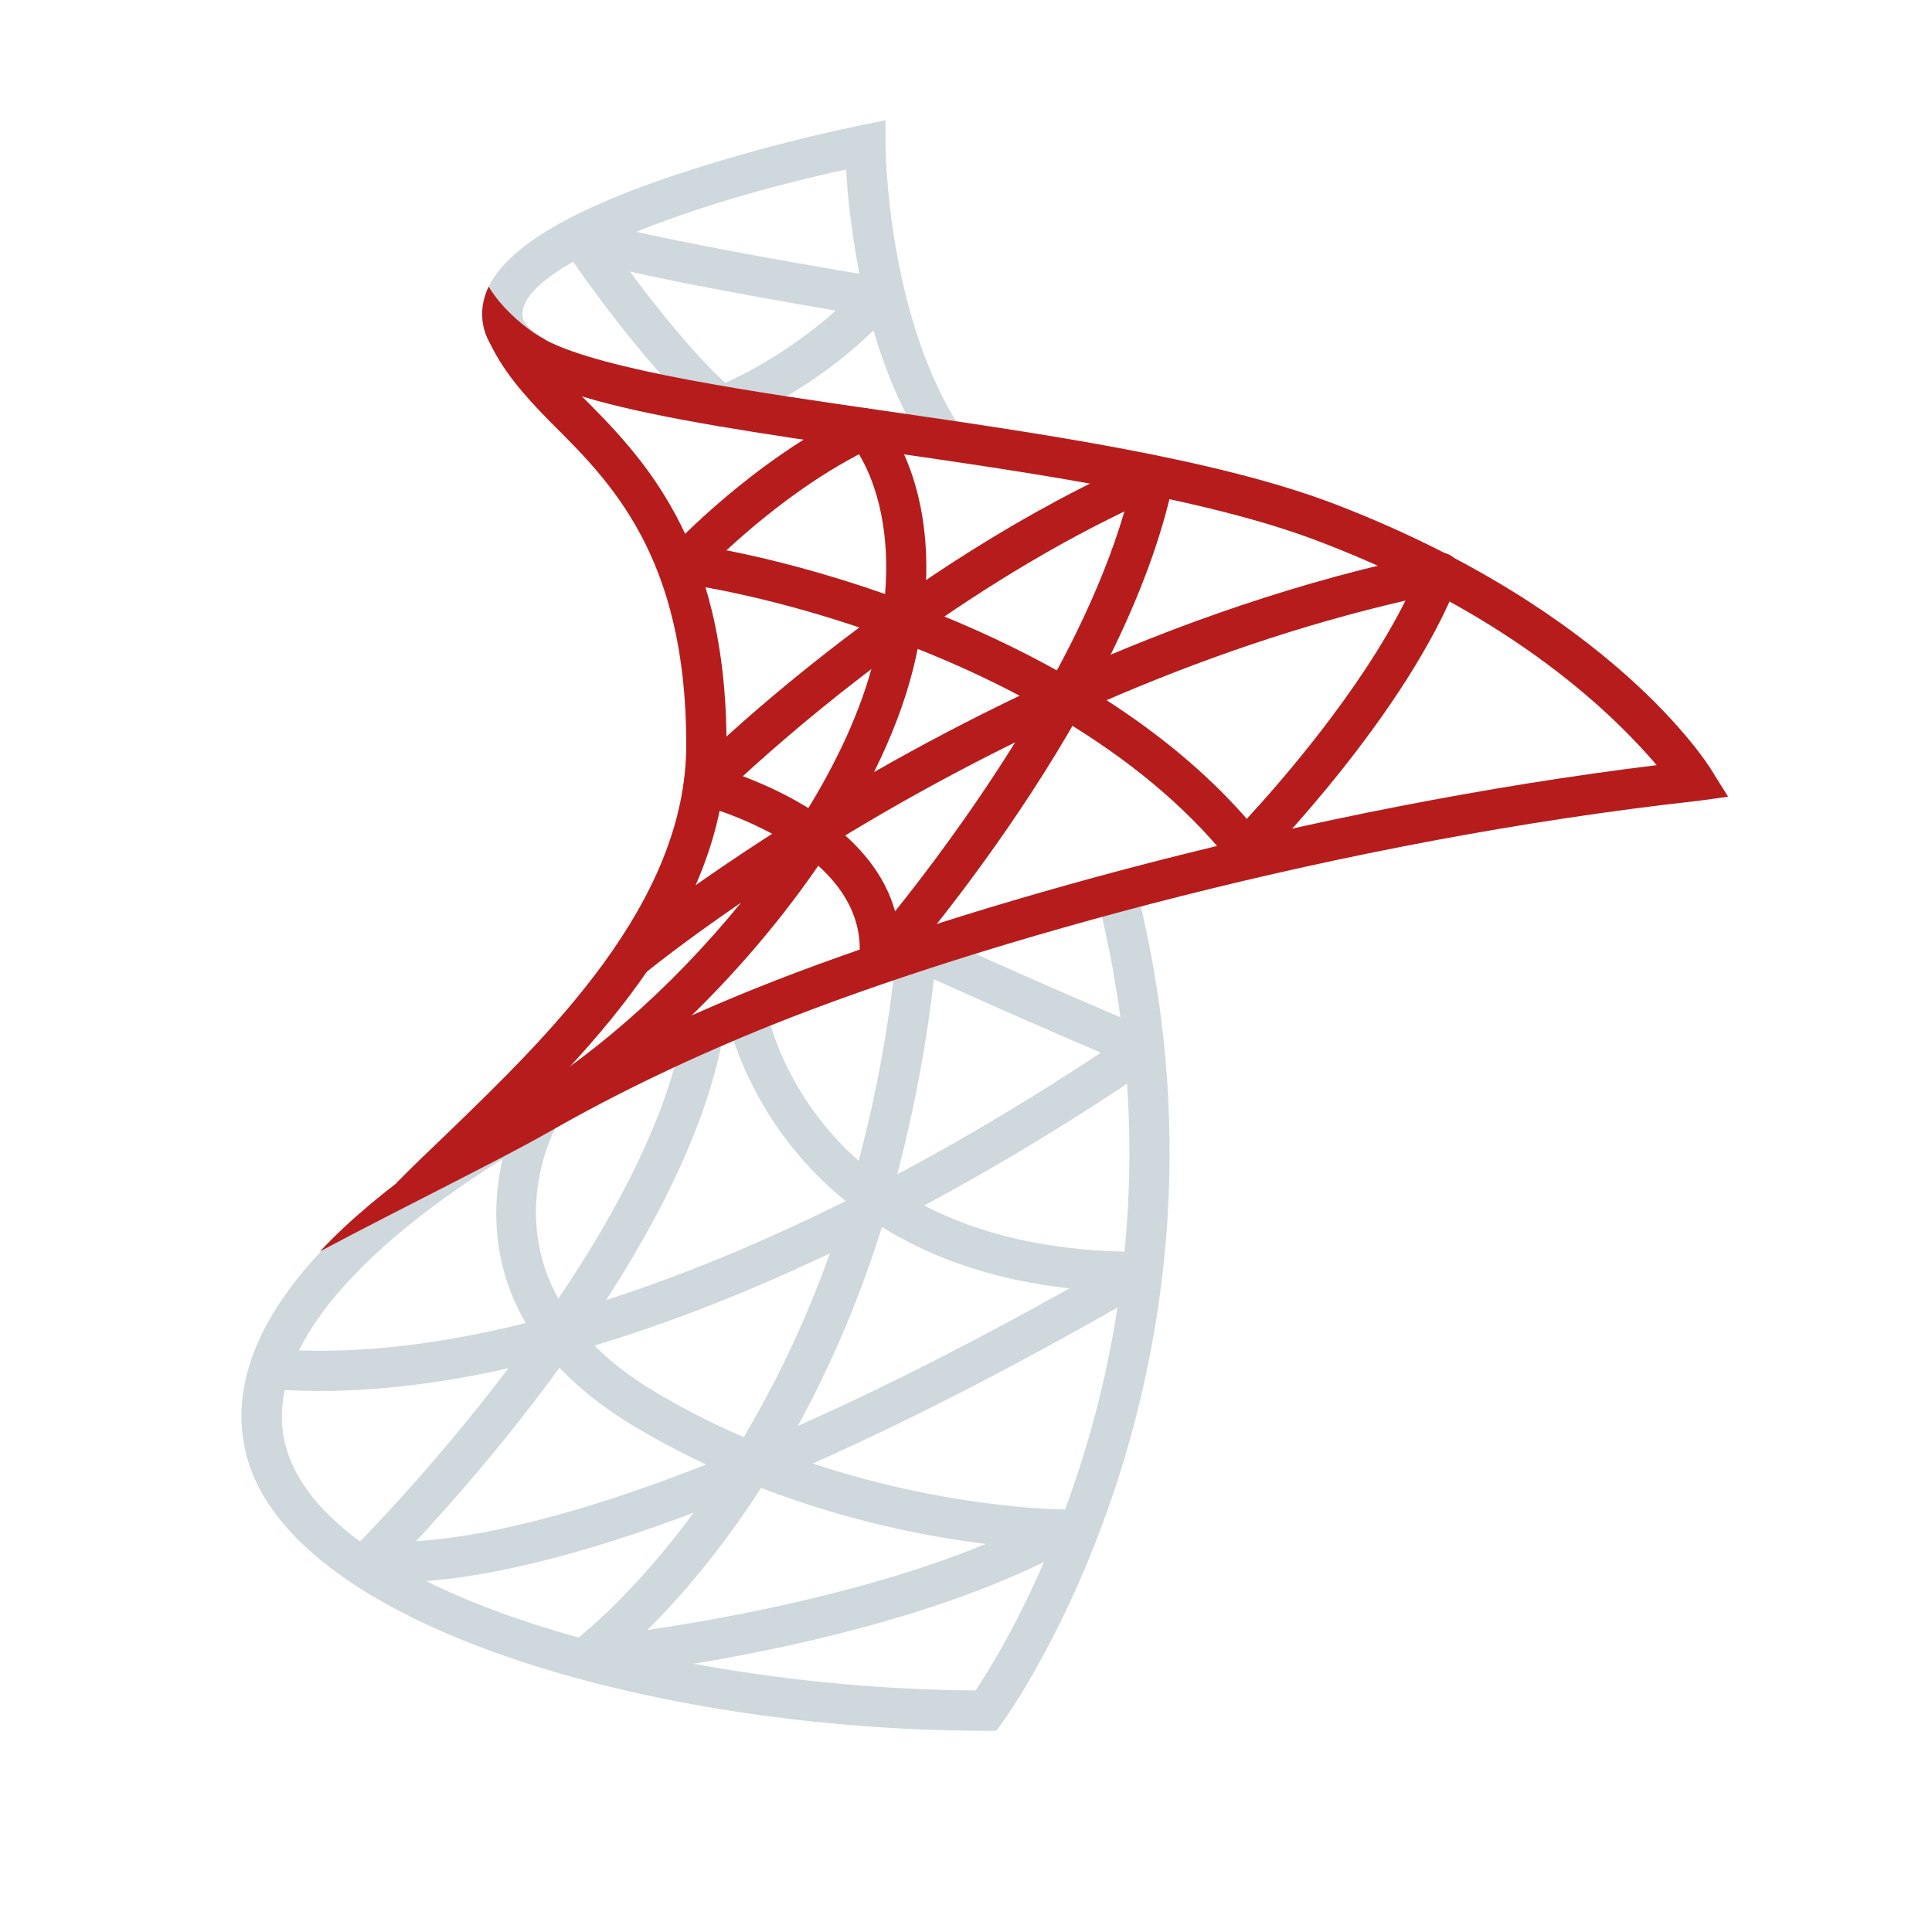
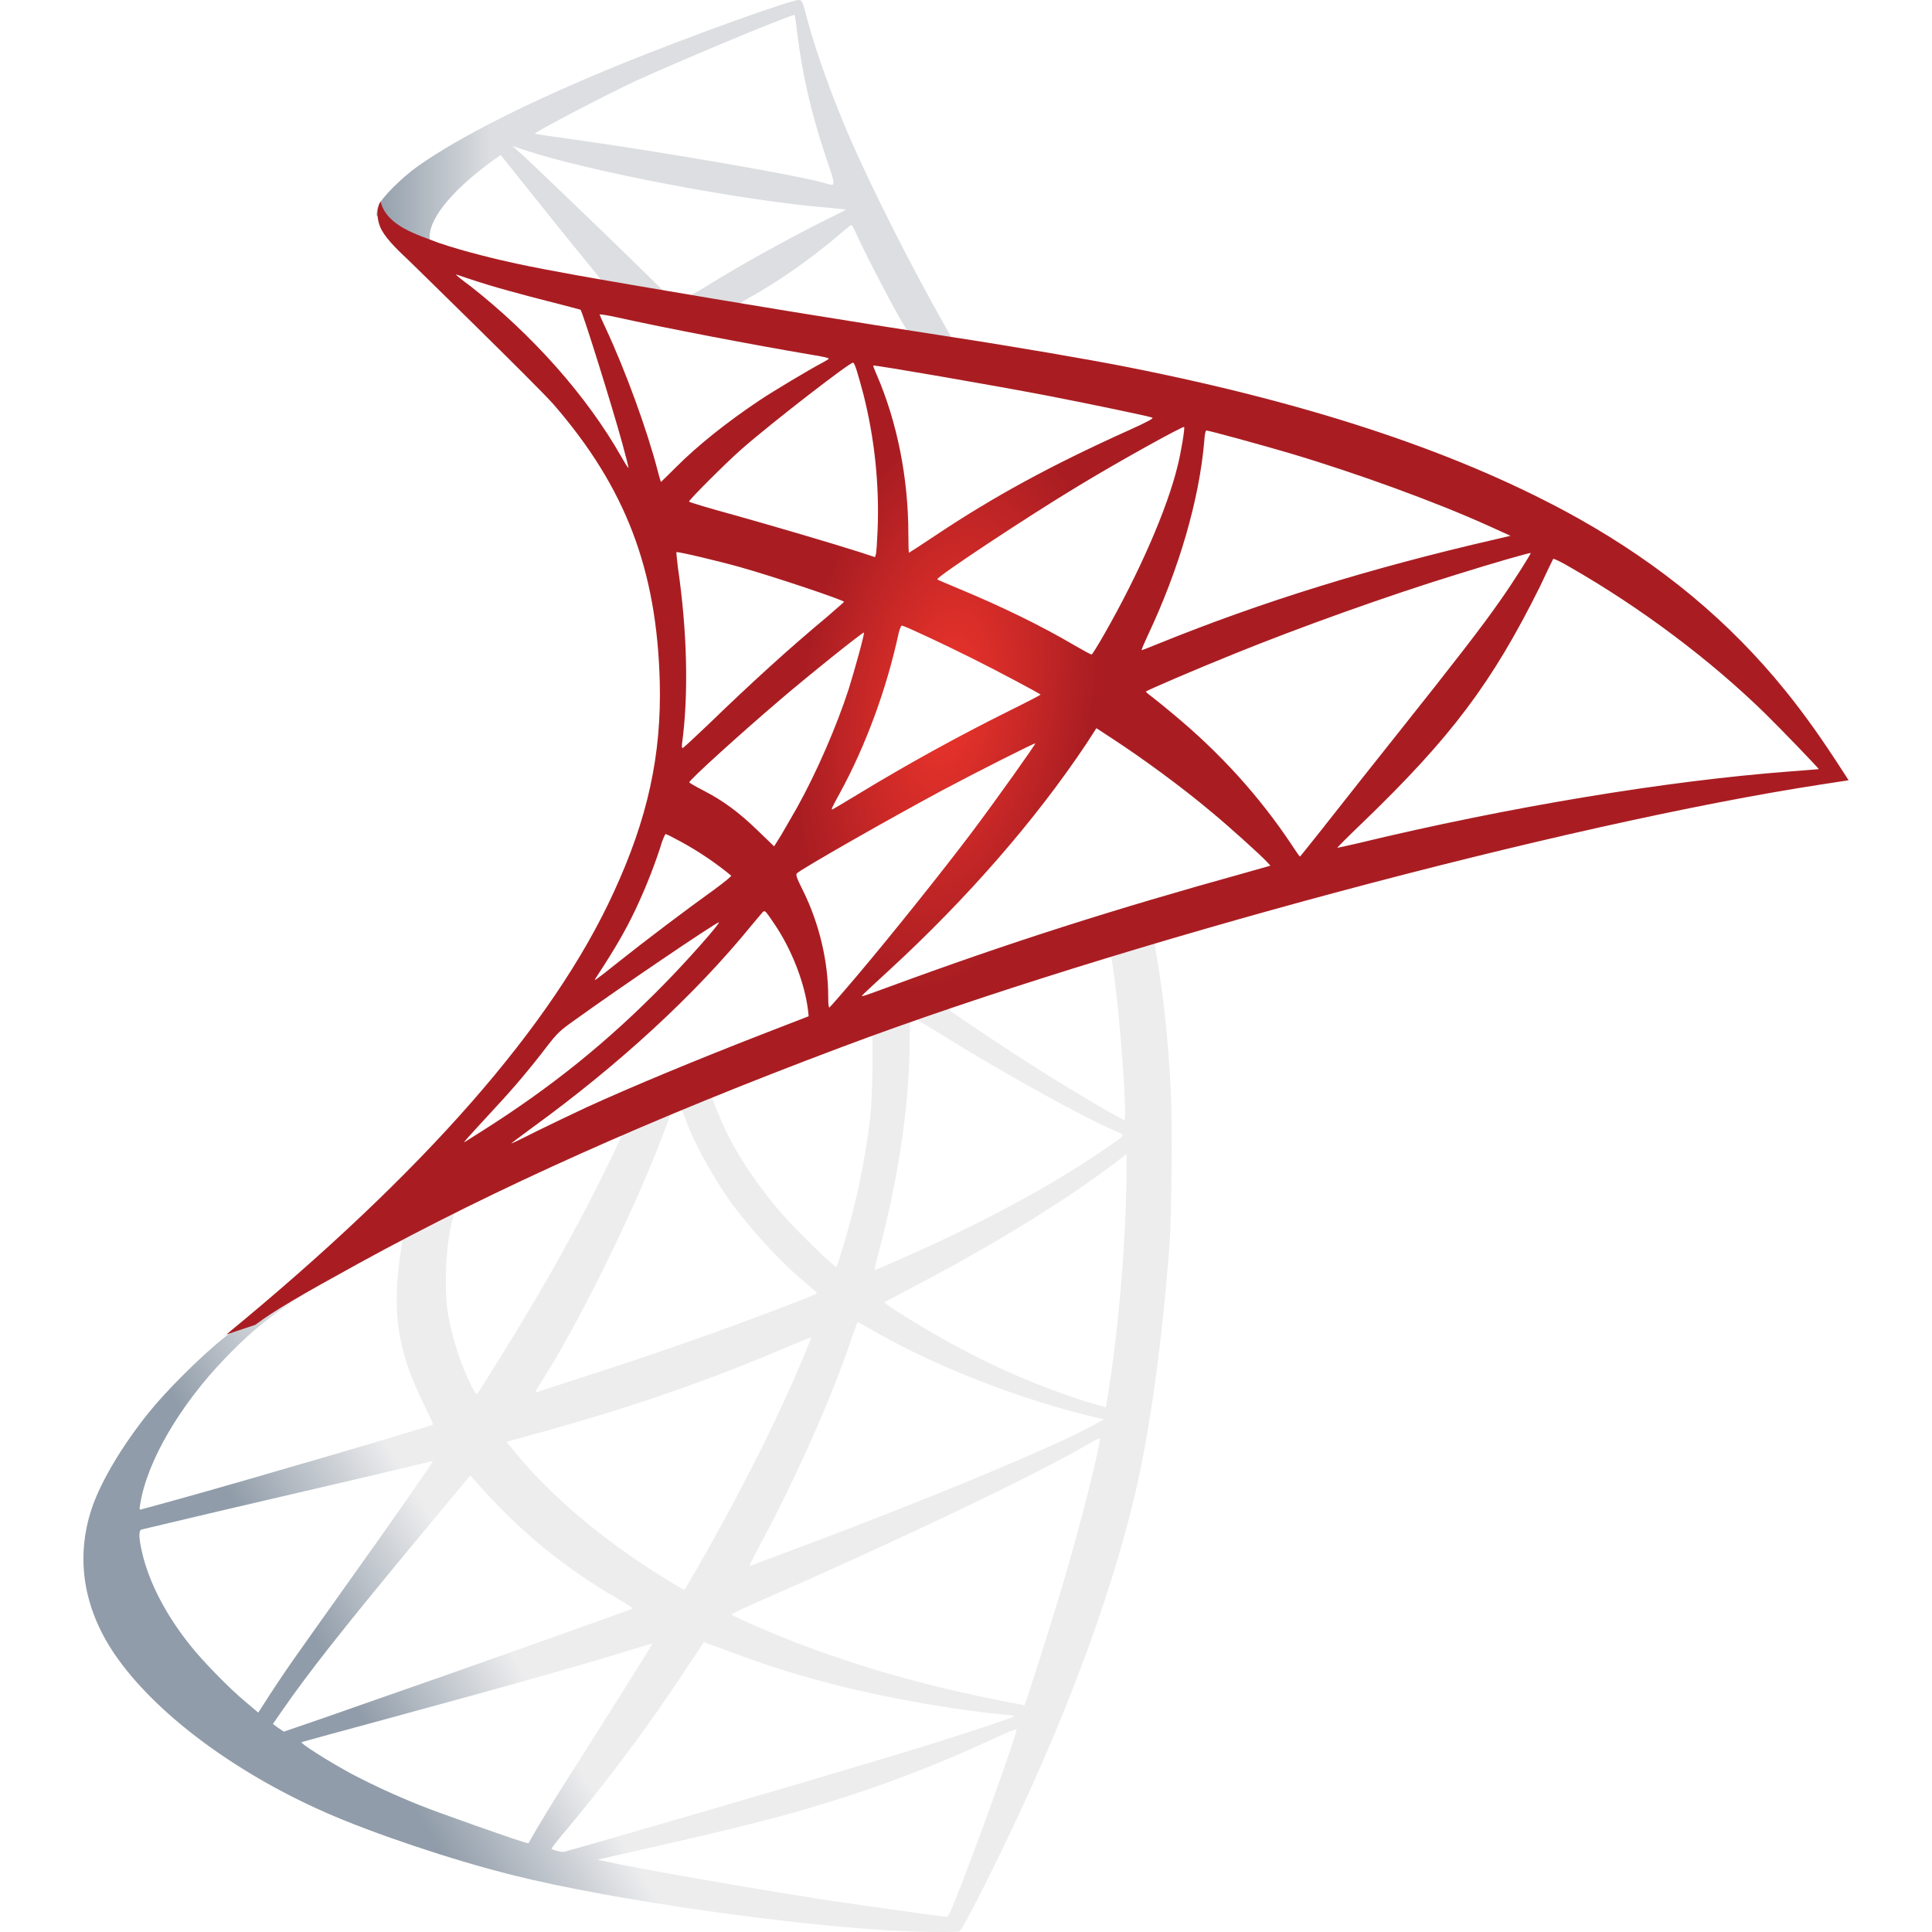
- <svg viewBox="0 0 48 48">
-   <path fill="#cfd8dc" d="M23.084 11.277c-1.633-2.449-1.986-5.722-2.063-7.067-4.148.897-8.269 2.506-8.031 3.691.03.149.218.328.53.502l-.488.873c-.596-.334-.931-.719-1.022-1.179-.269-1.341 1.25-2.554 4.642-3.709a42.152 42.152 0 0 1 4.751-1.279l.597-.12V3.6c0 .042.026 4.288 1.916 7.123l-.832.554zM24.751 43H24.5c-8.192 0-17.309-2.573-18.386-6.879-.657-2.63 1.492-5.536 6.214-8.401l.52.854c-4.249 2.579-6.296 5.172-5.763 7.305.935 3.738 9.575 6.068 17.153 6.12.901-1.347 5.742-9.26 2.979-19.873l.967-.252c3.149 12.092-3.218 20.837-3.282 20.924l-.151.202z" />
-   <path fill="#cfd8dc" d="M9.931 39.306c-.539 0-.806-.059-.85-.07a.498.498 0 0 1-.233-.84c.072-.072 7.197-7.208 8.159-12.978l.986.164c-.827 4.964-5.715 10.623-7.656 12.707 1.939-.111 6.835-1.019 16.234-6.28-7.335-.804-8.495-6.676-8.507-6.739l.983-.181c.047.246 1.226 6.011 9.244 6.011h.008a.5.5 0 0 1 .251.933c-11.235 6.509-16.683 7.272-18.619 7.273z" />
-   <path fill="#cfd8dc" d="M14.524 41.7a.499.499 0 0 1-.291-.907c.034-.025 1.813-1.338 3.706-4.228a19.896 19.896 0 0 1-2.196-1.137c-.888-.533-1.559-1.105-2.06-1.691-2.57.678-4.942.946-7.025.769l.084-.996c1.876.159 4.009-.063 6.321-.64-1.573-2.688-.129-5.356-.109-5.392l.874.487c-.067.122-1.265 2.37.249 4.633 2.201-.632 4.549-1.567 6.979-2.782a32.189 32.189 0 0 0 1.225-6.276.501.501 0 0 1 .706-.406c.032.015 3.264 1.491 5.604 2.454a.5.5 0 0 1 .091.876 62.494 62.494 0 0 1-6.778 4.042 27.19 27.19 0 0 1-2.459 5.591c3.702 1.383 6.915 1.404 6.956 1.404a.5.5 0 0 1 .243.938c-4.54 2.522-11.767 3.232-12.072 3.261h-.048zm4.385-4.733c-1.04 1.614-2.062 2.773-2.826 3.53 1.998-.294 5.501-.938 8.408-2.139a23.733 23.733 0 0 1-5.582-1.391zm-4.142-3.536c.393.392.883.775 1.49 1.14.736.442 1.483.817 2.22 1.135a26.116 26.116 0 0 0 2.142-4.568c-2.021.962-3.983 1.73-5.852 2.293zm8.435-9.102a33.95 33.95 0 0 1-.913 4.85 62.45 62.45 0 0 0 5.062-3.026 207.1 207.1 0 0 1-4.149-1.824zM17.924 10.6a.504.504 0 0 1-.325-.12c-1.61-1.378-3.505-4.182-3.585-4.301a.5.5 0 0 1 .654-.718c.011.003.938.385 7.217 1.431a.499.499 0 0 1 .29.828c-1.758 1.953-3.979 2.813-4.073 2.848a.527.527 0 0 1-.178.032zm-2.277-3.854c.631.849 1.54 1.996 2.372 2.769a11.186 11.186 0 0 0 2.744-1.798c-2.583-.441-4.159-.755-5.116-.971z" />
-   <path fill="#b71c1c" d="M21.843 24.4a.5.5 0 0 1-.497-.552c.292-2.749-3.926-3.852-3.969-3.862a.5.5 0 0 1-.23-.838c.207-.207 5.139-5.098 11.327-7.784a.5.5 0 0 1 .689.559c-1.186 5.744-6.71 12.044-6.944 12.309a.51.51 0 0 1-.376.168zm-3.388-5.115c1.184.445 3.258 1.475 3.783 3.356 1.449-1.808 4.542-5.973 5.697-9.934-4.387 2.11-8.081 5.292-9.48 6.578z" />
-   <path fill="#b71c1c" d="m13.079 28.36-.475-.88c1.883-1.015 4.04-2.883 5.807-5.054-1.504 1.03-2.365 1.735-2.392 1.758l-.639-.77c.039-.032 1.764-1.447 4.631-3.22.787-1.266 1.392-2.568 1.703-3.816.053-.212.099-.417.136-.615-1.925-.687-3.701-1.094-4.921-1.269a.5.5 0 0 1-.297-.835c.085-.092 2.116-2.268 4.654-3.463a.5.5 0 0 1 .581.114c.067.073 1.44 1.615 1.091 4.805 1.155.45 2.345.997 3.491 1.648 2.759-1.24 5.892-2.356 9.229-3.03a.51.51 0 0 1 .481.168c.117.14.149.333.083.503-1.3 3.332-4.786 6.891-4.934 7.041a.503.503 0 0 1-.748-.04c-1.12-1.408-2.584-2.574-4.163-3.523a55.136 55.136 0 0 0-5.684 3.049c-2.02 3.153-5.069 6.048-7.634 7.429zm14.413-10.964c1.29.832 2.491 1.81 3.484 2.948.828-.898 2.815-3.168 3.942-5.422-2.65.61-5.158 1.493-7.426 2.474zm-4.693-1.274c-.033.163-.071.33-.113.5-.21.839-.544 1.701-.972 2.561a56.183 56.183 0 0 1 3.618-1.898 25.476 25.476 0 0 0-2.533-1.163zm-4.751-2.45c1.111.218 2.48.574 3.941 1.086.152-1.843-.346-2.972-.647-3.472-1.376.718-2.581 1.728-3.294 2.386z" />
-   <path fill="#b71c1c" d="M18.05 18.5c0 4.38-3.65 7.86-6.28 10.4-.44.43-1.93.5-1.93.5.37-.38.79-.78 1.24-1.21 2.5-2.42 5.97-5.73 5.97-9.69 0-4.69-1.89-6.54-3.38-8.02-.66-.67-1.22-1.31-1.56-2.09l.31-.13c.34.15.73.32 1.03.45.24.35.56.69.93 1.06 1.53 1.53 3.67 3.63 3.67 8.73z" />
-   <path fill="#b71c1c" d="M42.935 19.794s-.605.086-.775.106c-8.76.97-17.8 3.49-22.97 5.56-1.87.75-3.81 1.66-5.58 2.68-.01.01-.02.01-.04.02-1.04.6-3.57 1.84-5.62 2.93 3-3.19 8.62-5.65 10.86-6.55 5.07-2.03 13.78-4.48 22.35-5.53-1.01-1.18-3.48-3.68-8.34-5.54-2.84-1.1-7.16-1.72-10.97-2.27-6.06-.87-9.51-1.45-9.84-3.1-.07-.33-.02-.66.13-.98.33.54.8.92 1.11 1.14.15.1.26.16.3.18l.01.01c1.42.75 5.25 1.3 8.44 1.76 3.86.56 8.23 1.19 11.18 2.32 6.87 2.65 9.24 6.44 9.34 6.6.09.15.415.664.415.664z" />
+ <svg xmlns="http://www.w3.org/2000/svg" width="128" height="128" viewBox="0 0 128 128">
+   <defs>
+     <linearGradient id="SVGfp3H9qRq" x1="-2901.952" x2="-2061.249" y1="923.573" y2="1420.331" gradientTransform="matrix(.01102 0 0 -.01102 56.808 125.521)" gradientUnits="userSpaceOnUse">
+       <stop offset="0" stop-color="#909ca9" />
+       <stop offset="1" stop-color="#ededee" />
+     </linearGradient>
+     <linearGradient id="SVGi3e5AgbE" x1="-2882.7" x2="-2206.249" y1="10288.81" y2="10288.81" gradientTransform="matrix(.01102 0 0 -.01102 56.808 125.521)" gradientUnits="userSpaceOnUse">
+       <stop offset="0" stop-color="#939fab" />
+       <stop offset="1" stop-color="#dcdee1" />
+     </linearGradient>
+     <radialGradient id="SVG01wvtQjR" cx="-14217.448" cy="7277.705" r="898.12" gradientTransform="matrix(-.01059 -.0016 -.00321 .02118 -64.462 -130.43)" gradientUnits="userSpaceOnUse">
+       <stop offset="0" stop-color="#ee352c" />
+       <stop offset="1" stop-color="#a91d22" />
+     </radialGradient>
+   </defs>
+   <path fill="url(#SVGfp3H9qRq)" d="m79.363 59.755l-25.634 8.37l-22.3 9.842l-6.24 1.648a136 136 0 0 1-5.057 4.592c-1.976 1.704-3.816 3.255-5.23 4.378c-1.57 1.24-3.895 3.565-5.077 5.038c-1.764 2.209-3.158 4.553-3.759 6.355c-1.066 3.255-.542 6.549 1.511 9.591c2.636 3.875 7.886 7.828 14.008 10.52c3.12 1.377 8.37 3.14 12.324 4.127c6.567 1.667 19.278 3.47 26.272 3.74c1.414.059 3.313.059 3.39 0c.156-.097 1.241-2.17 2.501-4.746c4.3-8.778 7.4-17.012 9.087-24.046c1.007-4.262 1.801-9.939 2.324-16.662c.136-1.88.194-8.177.078-10.308c-.175-3.487-.485-6.316-.97-9.086c-.077-.408-.096-.776-.057-.796c.077-.057.31-.135 3.468-1.046zm-5.851 3.43c.233 0 .852 5.947 1.007 9.706c.039.795.02 1.318-.02 1.318c-.154 0-3.274-1.84-5.501-3.236c-1.938-1.22-5.62-3.661-6.2-4.127c-.195-.135-.176-.155 1.413-.697c2.693-.91 9.088-2.965 9.3-2.965zm-13.06 4.3c.175 0 .62.252 1.686.911c3.991 2.5 9.417 5.523 11.742 6.53c.716.31.794.193-.853 1.318c-3.526 2.402-7.924 4.766-13.31 7.149c-.95.426-1.745.755-1.764.755c-.039 0 .078-.484.233-1.065c1.297-4.825 2.034-9.707 2.073-13.621c.02-1.938.02-1.938.194-1.996c-.04.02-.02.02 0 .02zm-2.692 1.027c.116.117.038 4.457-.117 5.639a49.4 49.4 0 0 1-1.782 8.428c-.213.717-.407 1.318-.446 1.356c-.078.097-2.732-2.5-3.604-3.507c-1.511-1.744-2.693-3.487-3.565-5.192c-.445-.872-1.143-2.577-1.085-2.635c.31-.214 10.521-4.166 10.599-4.089m-12.672 4.98c.019 0 .038 0 .058.019c.039.039.175.35.291.698c.62 1.685 2.014 4.165 3.216 5.754c1.318 1.744 3.042 3.605 4.476 4.825c.465.387.891.755.949.813c.116.117.155.097-3.004 1.299c-3.66 1.395-7.652 2.79-12.225 4.262a610 610 0 0 0-3.274 1.066c-.175.058-.116-.04.387-.834c2.267-3.544 5.715-10.5 7.653-15.422c.33-.853.66-1.705.718-1.899c.077-.271.174-.368.425-.504c.136-.038.272-.077.33-.077M41.213 75.1c.058.039-.93 2.112-1.899 4.01c-1.88 3.663-3.933 7.267-6.684 11.646c-.466.755-.91 1.453-.97 1.53c-.096.136-.134.097-.445-.503c-.659-1.299-1.201-2.965-1.492-4.496c-.29-1.511-.232-4.146.098-5.774c.25-1.2.232-1.181.813-1.472c2.48-1.26 10.502-5.018 10.58-4.941zm33.422 1.357v.813c0 4.321-.465 10.25-1.143 14.57c-.116.756-.213 1.376-.232 1.396c0 0-.562-.155-1.22-.349a50 50 0 0 1-8.914-3.817c-1.88-1.027-4.61-2.713-4.533-2.79c.019-.02.833-.446 1.782-.95c3.798-1.976 7.44-4.107 10.599-6.22c1.182-.794 2.964-2.072 3.351-2.421zm-48.05 5.734c.077 0 .057.155-.059.853a28 28 0 0 0-.213 2.072c-.155 2.83.31 4.923 1.705 7.79c.388.794.698 1.453.678 1.472c-.135.117-12.962 3.876-16.992 4.98c-1.201.33-2.247.62-2.325.639c-.136.04-.155.02-.097-.31c.446-2.848 2.616-6.568 5.639-9.707c2.014-2.093 3.623-3.313 6.374-4.882c1.976-1.124 5.018-2.81 5.25-2.887c0-.02.02-.02.04-.02m30.225 5.406c.02-.02.484.233 1.046.562c4.147 2.403 9.92 4.631 14.841 5.774l.446.097l-.62.349c-2.576 1.434-11.044 4.96-19.704 8.195c-1.26.465-2.5.93-2.732 1.027s-.446.155-.446.135s.349-.697.794-1.53c2.422-4.534 4.863-10.056 6.104-13.892c.155-.368.251-.697.27-.717zm-3.08 1.007c.019.02-.136.427-.33.892c-1.686 4.088-3.895 8.545-6.724 13.543c-.716 1.28-1.317 2.306-1.336 2.306s-.601-.349-1.299-.775c-4.107-2.519-7.75-5.619-10.132-8.622l-.35-.426l1.764-.485c6.316-1.724 11.683-3.584 17.011-5.87c.756-.31 1.376-.563 1.395-.563zm19.142 6.685s.02.02 0 0c.02.446-.969 4.437-1.783 7.324c-.678 2.422-1.259 4.32-2.325 7.672c-.464 1.474-.87 2.693-.89 2.693s-.136-.018-.253-.057c-5.754-1.047-10.908-2.5-15.752-4.437c-1.356-.543-3.293-1.415-3.41-1.512c-.038-.039 1.124-.581 2.597-1.22c8.816-3.856 17.96-8.235 21.1-10.114c.368-.233.658-.349.716-.349M28.677 96.8c.039.04-2.422 3.585-5.87 8.41c-1.202 1.685-2.597 3.661-3.12 4.397a78 78 0 0 0-1.763 2.597l-.814 1.26l-.872-.737c-1.027-.853-2.809-2.674-3.604-3.681c-1.666-2.073-2.79-4.263-3.235-6.258c-.214-.93-.214-1.396-.02-1.453a1459 1459 0 0 1 10.308-2.423a862 862 0 0 0 6.936-1.627c1.124-.271 2.035-.485 2.054-.485m2.48.95l.62.697c2.79 3.12 5.638 5.426 9.087 7.44c.62.35 1.085.66 1.046.68c-.135.096-11.974 4.3-17.457 6.199a463 463 0 0 1-5.638 1.957c-.019 0-.194-.117-.387-.252l-.349-.252l.562-.814c1.82-2.635 4.107-5.522 9.086-11.528zm15.462 11.063c.019-.02.871.29 1.918.679c2.519.949 4.514 1.55 7.188 2.228c3.294.833 8.06 1.647 10.87 1.88c.426.038.658.077.581.135c-.136.077-2.984 1.027-5.076 1.685c-3.333 1.047-13.505 4.05-21.798 6.433a219 219 0 0 1-2.925.834c-.194.038-.834-.137-.834-.214c0-.038.465-.639 1.027-1.298c2.79-3.333 5.561-7.053 7.867-10.579c.64-.969 1.182-1.764 1.182-1.783m-3.41.097c.019.02-1.357 2.228-3.76 6.026c-1.026 1.608-2.17 3.43-2.576 4.069c-.388.62-.97 1.589-1.298 2.131l-.562.988l-.291-.077c-.698-.194-5.6-1.919-6.898-2.442a48 48 0 0 1-4.514-2.072c-1.55-.834-3.487-2.074-3.332-2.113c.038-.02 2.693-.736 5.89-1.608c8.485-2.306 13.194-3.642 16.275-4.611c.562-.175 1.046-.31 1.065-.29zm24.122 5.657h.02c.077.195-3.062 8.913-4.206 11.664c-.251.62-.348.776-.484.756c-.329-.02-4.882-.658-7.653-1.065c-4.824-.736-12.924-2.151-14.957-2.616l-.466-.097l2.887-.659c6.2-1.395 9.184-2.15 12.207-3.08a86 86 0 0 0 11.412-4.399c.6-.27 1.104-.484 1.24-.503z" />
+   <path fill="url(#SVGi3e5AgbE)" d="M52.935.001c-.426-.058-7.305 2.422-11.741 4.224c-5.988 2.441-10.637 4.766-13.505 6.781c-1.066.756-2.403 2.093-2.616 2.616a1.8 1.8 0 0 0-.116.659l2.597 2.46l6.18 1.977l14.706 2.635l16.817 2.887l.175-1.453c-.058 0-.097-.02-.155-.02l-2.209-.348l-.445-.795c-2.287-4.03-4.805-9.029-6.278-12.4c-1.142-2.616-2.228-5.638-2.828-7.808C53.187.098 53.149.02 52.935 0Zm-.31.988h.02c.019.02.096.563.174 1.202c.33 2.712.93 5.328 1.88 8.157c.716 2.13.716 2.015-.117 1.763c-1.976-.542-10.83-2.073-17.244-2.965c-1.027-.135-1.899-.27-1.899-.29c-.077-.078 4.63-2.538 6.704-3.507c2.654-1.22 9.94-4.263 10.482-4.36M33.947 9.67l.756.252c4.108 1.395 14.434 3.372 20.131 3.837c.639.058 1.182.116 1.2.116c.02.02-.522.31-1.22.639c-2.751 1.376-5.774 3.062-7.866 4.36c-.62.387-1.182.698-1.26.698c-.077 0-.484-.078-.91-.137l-.775-.116l-1.938-1.899a804 804 0 0 0-7.11-6.84zm-.775.601l2.732 3.41c1.492 1.88 3.004 3.72 3.333 4.127s.6.736.58.756c-.077.058-3.952-.698-6.005-1.162c-2.112-.485-2.984-.718-4.282-1.125l-1.066-.349v-.27c.02-1.3 1.667-3.237 4.456-5.212zm23.212 4.65c.077 0 .174.174.406.697c.66 1.453 2.713 5.367 3.217 6.123c.155.252.426.272-2.306-.174c-6.568-1.066-8.68-1.415-8.68-1.453c0-.02.194-.155.446-.291c2.035-1.124 4.088-2.557 5.91-4.088c.445-.368.852-.717.93-.775c.019-.039.057-.058.077-.039" />
+   <path fill="url(#SVG01wvtQjR)" d="M25.209 13.35s-.426.679-.02 1.687c.252.62.988 1.375 1.822 2.15c0 0 8.621 8.409 9.668 9.61c4.766 5.503 6.84 10.928 7.033 18.407c.117 4.805-.794 9.029-3.061 13.931c-4.03 8.796-12.536 18.504-25.653 29.276l1.918-.64c1.24-.93 2.926-1.917 6.879-4.087c9.125-5 19.394-9.591 31.988-14.32c18.135-6.82 47.954-14.802 64.926-17.398l1.764-.271l-.272-.427c-1.55-2.403-2.616-3.894-3.895-5.483c-3.72-4.611-8.233-8.35-13.756-11.45c-7.595-4.244-17.418-7.557-29.857-10.017c-2.345-.466-7.499-1.357-11.684-1.996a1194 1194 0 0 1-20.925-3.41c-2.267-.388-5.658-.969-7.905-1.454c-1.163-.252-3.39-.775-5.134-1.375c-1.395-.543-3.41-1.085-3.837-2.732Zm4.999 4.844c.019-.018.329.098.736.233a50 50 0 0 0 2.81.853a143 143 0 0 0 2.557.678c1.162.29 2.131.561 2.15.561c.136.136 2.093 6.394 2.752 8.797c.252.91.446 1.685.427 1.685c-.02.02-.233-.31-.485-.755c-2.267-3.991-5.851-8.04-9.998-11.296c-.542-.387-.95-.736-.95-.756Zm9.532 2.636c.098 0 .524.058 1.047.174c3.293.736 9.203 1.86 12.98 2.5c.64.097 1.144.213 1.144.251c0 .04-.232.175-.523.33c-.64.329-3.216 1.86-4.069 2.44c-2.15 1.435-4.088 2.985-5.483 4.38c-.562.562-1.046 1.027-1.046 1.027s-.116-.33-.214-.736c-.697-2.694-2.15-6.685-3.468-9.495c-.213-.445-.387-.852-.387-.89c0 .038 0 .019.02.019zm16.78 3.196c.116.04.31.698.697 2.151a31.7 31.7 0 0 1 .93 8.874c-.039.814-.078 1.57-.117 1.667l-.058.193l-1.007-.33c-2.073-.658-5.444-1.646-8.331-2.46c-1.647-.446-2.984-.852-2.984-.89c0-.117 2.403-2.52 3.43-3.43c1.956-1.725 7.265-5.832 7.44-5.775m1.336.194c.058-.058 8.022 1.317 11.645 2.015c2.694.523 6.607 1.337 6.84 1.434c.115.039-.291.27-1.59.853c-5.115 2.305-8.912 4.378-12.69 6.897c-.988.659-1.822 1.202-1.84 1.202c-.02 0-.04-.562-.04-1.24c0-3.681-.735-7.402-2.092-10.54c-.136-.31-.252-.601-.233-.62zm20.596 4.07c.058.057-.193 1.627-.426 2.557c-.698 2.887-2.577 7.169-4.882 11.199c-.408.717-.776 1.298-.815 1.317c-.038.02-.56-.271-1.162-.62c-2.247-1.318-4.805-2.557-7.595-3.72c-.775-.33-1.453-.6-1.472-.64c-.136-.115 6.103-4.242 9.396-6.219c2.617-1.589 6.88-3.952 6.956-3.875zm1.473.232c.174 0 3.7.968 5.541 1.511c4.553 1.356 9.785 3.274 13.195 4.824l1.414.64l-.988.232c-8.33 1.918-15.461 4.128-22.34 6.917c-.562.233-1.066.427-1.104.427s.155-.446.407-.988c2.073-4.399 3.41-8.99 3.74-12.905c.019-.368.077-.658.135-.658m-35.108 8.06c.058-.058 2.75.581 4.204.988c2.21.62 6.898 2.19 6.898 2.305c0 .02-.523.466-1.143 1.008c-2.538 2.112-4.98 4.34-7.906 7.169c-.871.833-1.607 1.511-1.646 1.511c-.04 0-.058-.116-.04-.271c.446-3.255.35-7.44-.27-11.683c-.059-.543-.117-1.008-.098-1.027zm56.595.058c.038.039-1.24 2.053-2.054 3.196c-1.162 1.667-2.868 3.876-6.723 8.72a1290 1290 0 0 0-5.076 6.413c-.775.969-1.414 1.782-1.435 1.782c-.018 0-.27-.348-.542-.774c-2.17-3.256-4.766-6.104-7.847-8.661a45 45 0 0 0-1.433-1.163c-.214-.155-.388-.31-.388-.33c0-.057 3.293-1.472 5.793-2.479c4.38-1.783 10.346-3.914 14.823-5.29c2.344-.736 4.843-1.453 4.882-1.414m1.492.387c.077-.019.543.214 1.104.543c4.709 2.693 9.32 6.162 12.962 9.726c1.027 1.008 3.566 3.643 3.527 3.662c0 0-.892.078-1.938.155c-8.157.62-18.6 2.344-28.636 4.766c-.679.155-1.28.29-1.318.29s.717-.755 1.667-1.665c5.89-5.677 8.583-9.261 11.76-15.656c.446-.948.833-1.762.872-1.82q-.03 0 0 0zm-43.149 4.418c.271.058 2.79 1.24 4.689 2.19c1.744.871 4.36 2.266 4.495 2.383c.02.019-.91.503-2.054 1.066a135 135 0 0 0-10.017 5.521c-.93.562-1.705 1.027-1.724 1.027c-.078 0-.058-.078.465-1.027c1.744-3.177 3.139-6.975 3.933-10.676c.077-.29.155-.484.213-.484m-2.519.465c.058.058-.6 2.441-1.007 3.74c-.795 2.46-2.132 5.54-3.43 7.866c-.31.542-.775 1.337-1.027 1.782l-.484.775l-1.085-1.046c-1.26-1.22-2.286-1.976-3.603-2.655c-.524-.27-.931-.503-.931-.542c0-.155 3.314-3.158 5.852-5.328c1.82-1.57 5.657-4.65 5.715-4.592m15.404 6.336l.95.62c2.17 1.415 4.727 3.294 6.684 4.94c1.104.91 3.235 2.83 3.662 3.294l.232.252l-1.57.446c-8.873 2.46-15.732 4.65-23.734 7.595c-.892.33-1.647.6-1.705.6c-.116 0-.213.097 1.783-1.744c5.115-4.707 9.648-9.9 13.02-14.957zm-4.05 1.007c.04.039-2.615 3.778-4.204 5.89c-1.899 2.519-5.27 6.743-7.596 9.494c-.968 1.144-1.8 2.093-1.84 2.112c-.058.02-.078-.27-.078-.717c0-2.344-.6-4.844-1.646-6.975c-.446-.891-.524-1.104-.426-1.201c.368-.33 6.006-3.546 9.57-5.464c2.404-1.279 6.162-3.177 6.22-3.139M44.1 55.26c.058 0 .503.232 1.008.503a21.3 21.3 0 0 1 3.332 2.248c.039.038-.465.446-1.124.93c-1.84 1.317-4.63 3.43-6.258 4.728c-1.705 1.356-1.763 1.394-1.57 1.104c1.28-1.957 1.919-3.061 2.597-4.476a36 36 0 0 0 1.627-4.05c.155-.56.349-.987.388-.987m6.53 5.114c.096-.018.213.156.735.931c1.104 1.647 1.957 3.856 2.17 5.638l.04.387l-2.655 1.028c-4.747 1.84-9.126 3.661-12.09 5.018a217 217 0 0 0-3.236 1.55c-.95.484-1.724.852-1.724.833s.6-.465 1.336-1.008C41 70.547 46.018 65.935 49.777 61.324c.407-.484.775-.93.813-.949zm-3.004.737c.078.077-2.131 2.577-3.642 4.108c-3.74 3.816-7.44 6.8-12.032 9.706c-.582.368-1.105.698-1.163.736c-.135.078.038-.116 2.054-2.305a53 53 0 0 0 3.352-3.972c.736-.95.871-1.085 1.937-1.84c2.849-2.055 9.417-6.511 9.494-6.434z" />
</svg>
